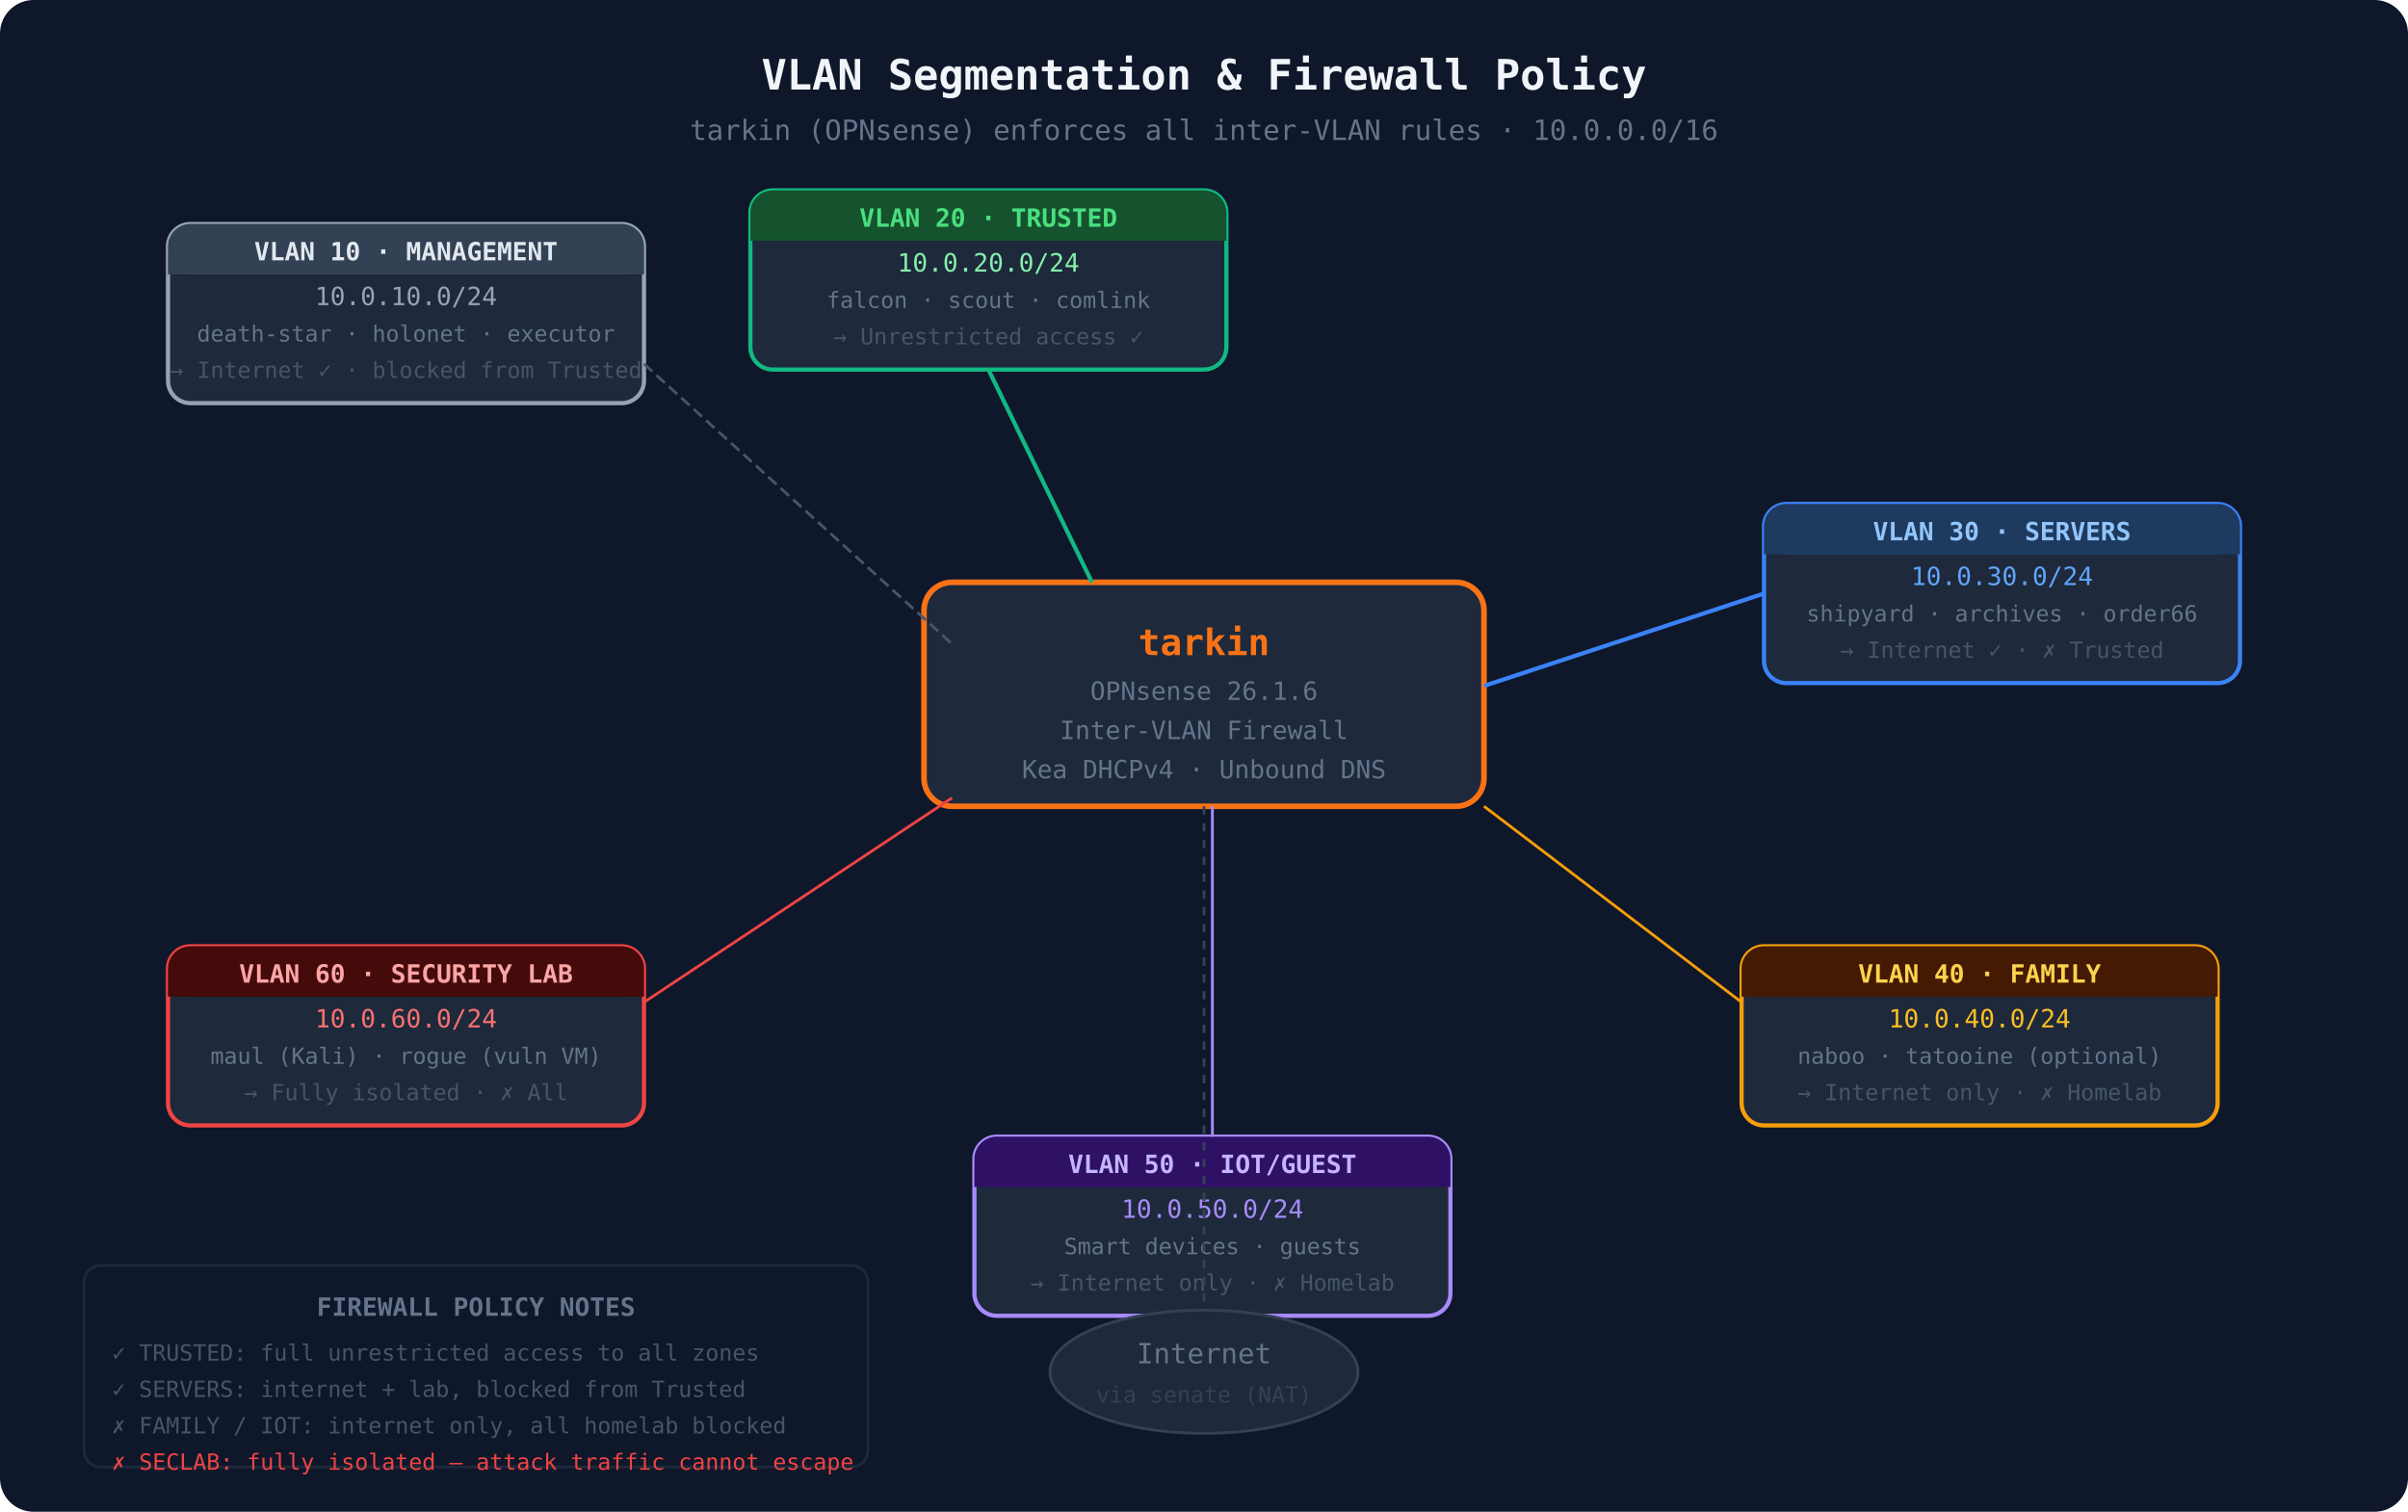
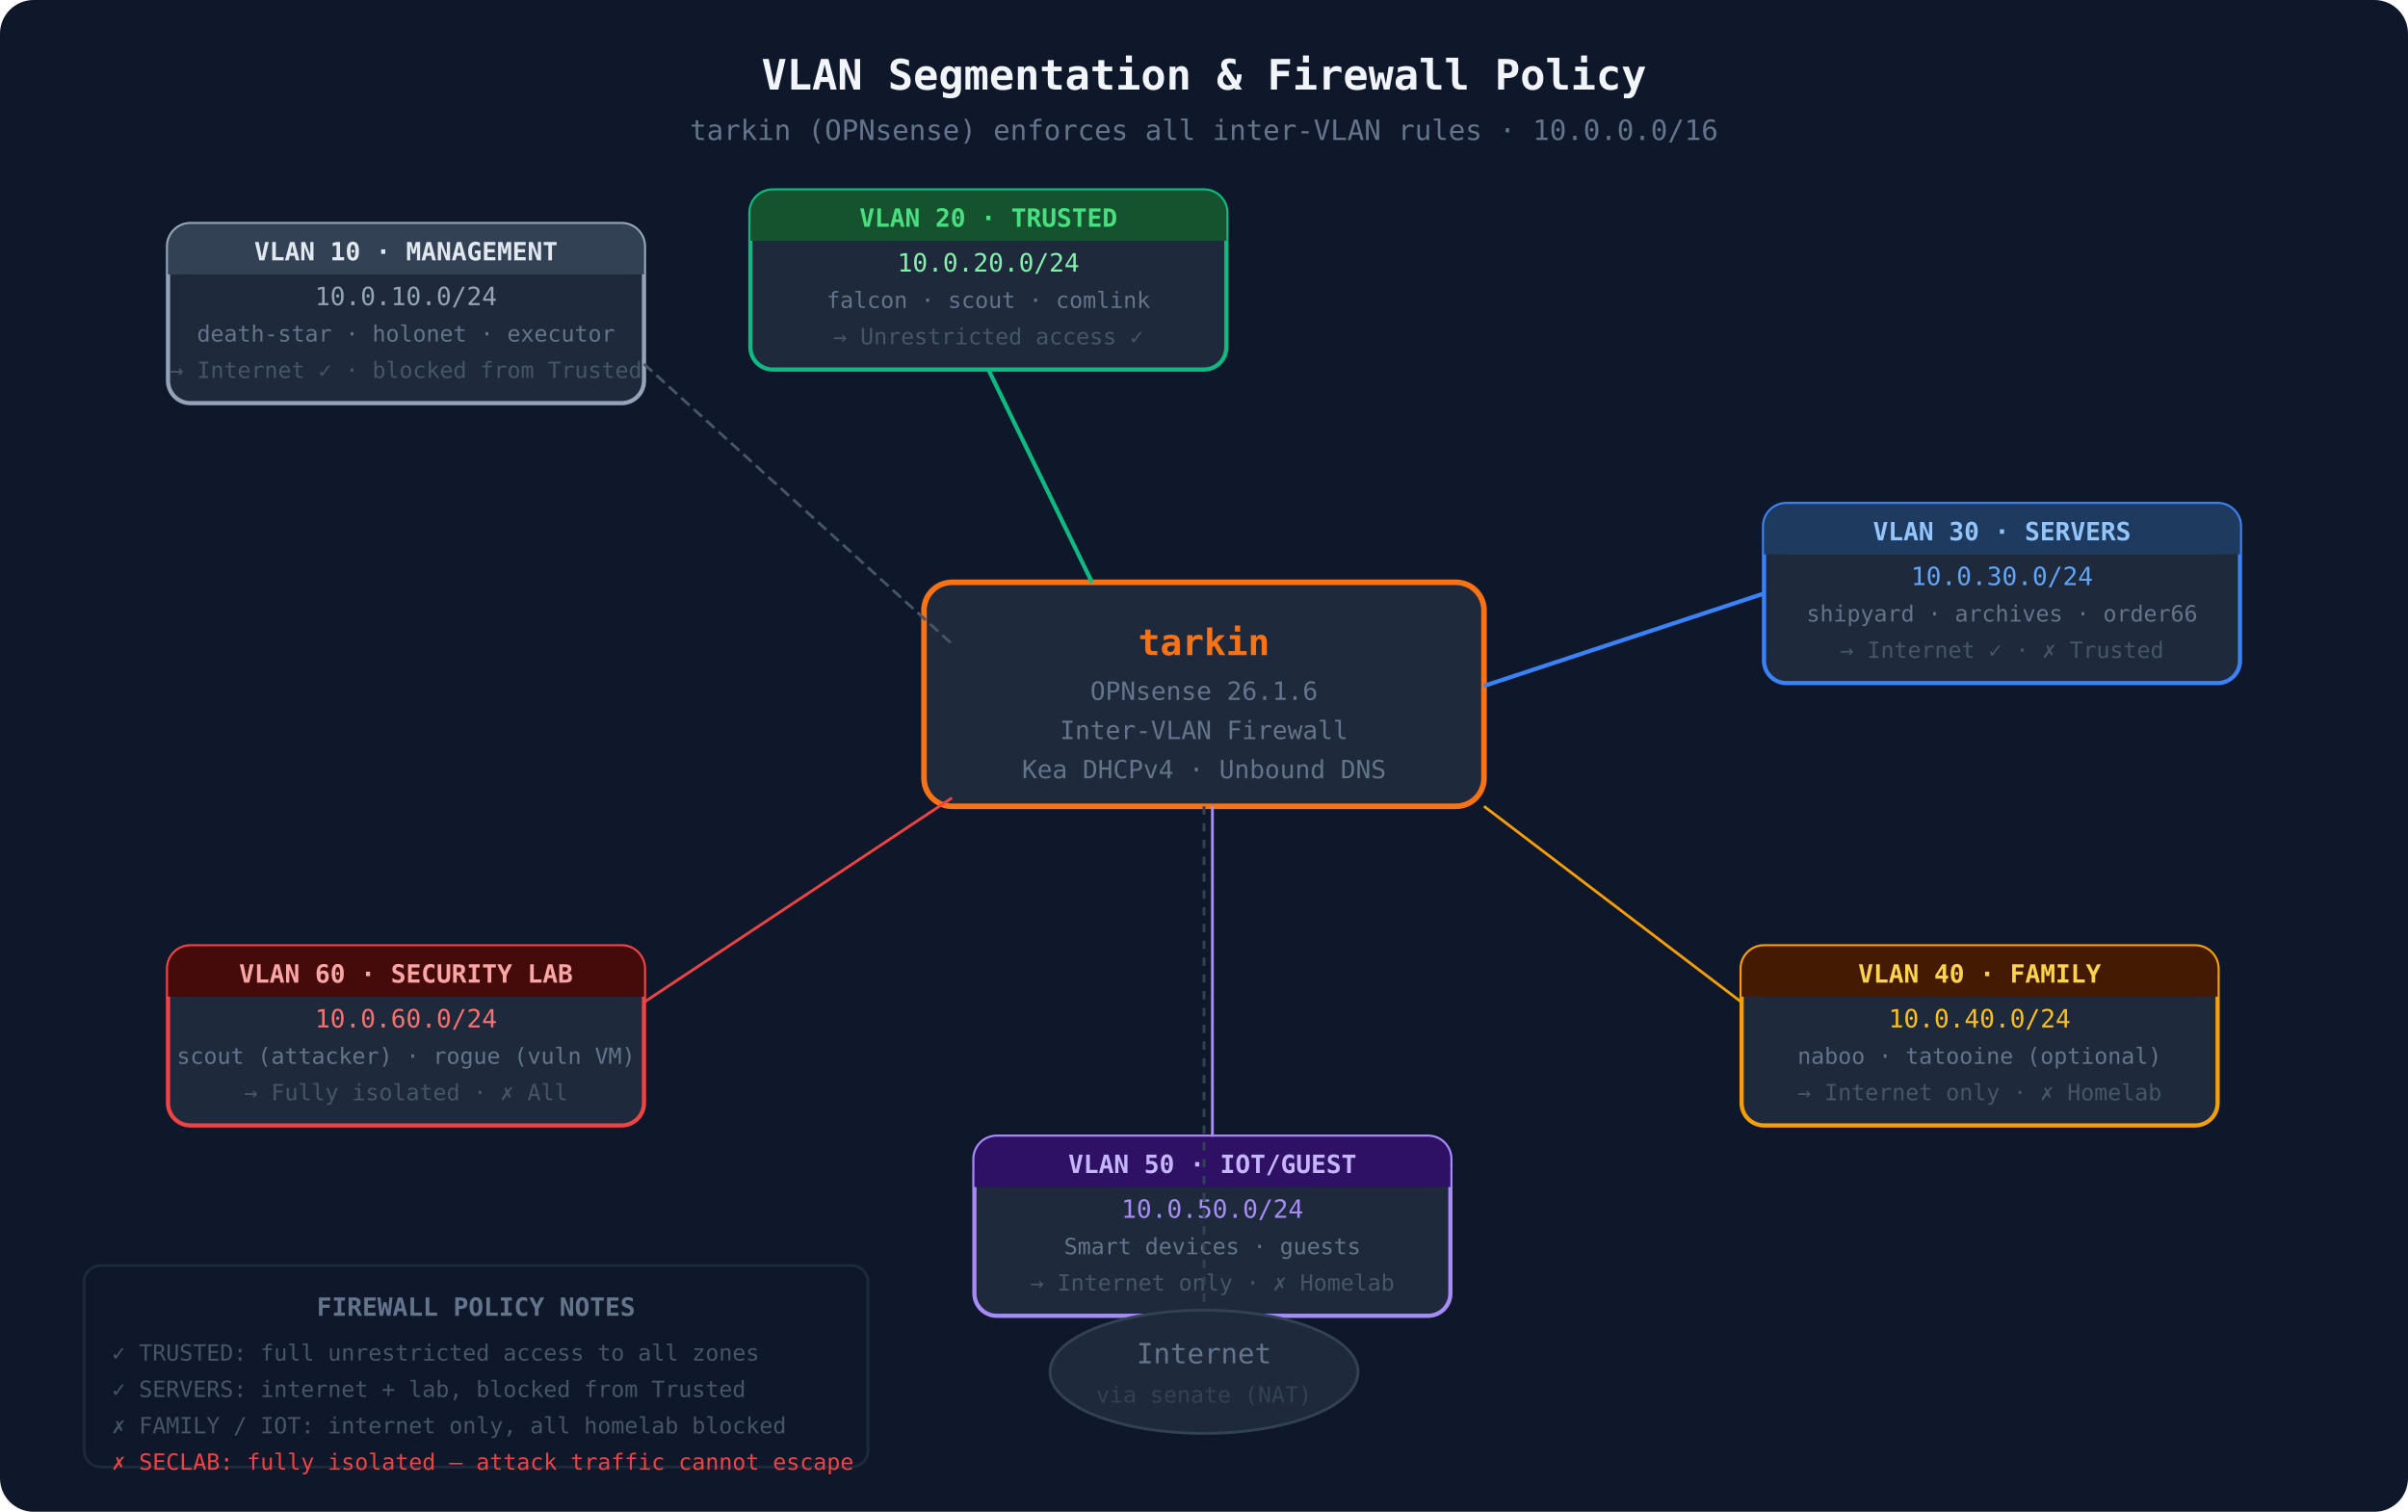
<svg xmlns="http://www.w3.org/2000/svg" viewBox="0 0 860 540" width="860" height="540">
  <rect width="860" height="540" fill="#0f172a" rx="12" />
  <text x="430" y="32" fill="#f1f5f9" font-family="monospace" font-size="15" font-weight="bold" text-anchor="middle">VLAN Segmentation &amp; Firewall Policy</text>
  <text x="430" y="50" fill="#64748b" font-family="monospace" font-size="10" text-anchor="middle">tarkin (OPNsense) enforces all inter-VLAN rules · 10.0.0.0/16</text>
  <rect x="330" y="208" width="200" height="80" rx="10" fill="#1e293b" stroke="#f97316" stroke-width="2" />
  <text x="430" y="234" fill="#f97316" font-family="monospace" font-size="13" font-weight="bold" text-anchor="middle">tarkin</text>
  <text x="430" y="250" fill="#64748b" font-family="monospace" font-size="9" text-anchor="middle">OPNsense 26.1.6</text>
  <text x="430" y="264" fill="#64748b" font-family="monospace" font-size="9" text-anchor="middle">Inter-VLAN Firewall</text>
  <text x="430" y="278" fill="#64748b" font-family="monospace" font-size="9" text-anchor="middle">Kea DHCPv4 · Unbound DNS</text>
  <rect x="60" y="80" width="170" height="64" rx="8" fill="#1e293b" stroke="#94a3b8" stroke-width="1.5" />
  <rect x="60" y="80" width="170" height="18" rx="8" fill="#334155" />
  <rect x="60" y="91" width="170" height="7" fill="#334155" />
  <text x="145" y="93" fill="#e2e8f0" font-family="monospace" font-size="9" font-weight="bold" text-anchor="middle">VLAN 10 · MANAGEMENT</text>
  <text x="145" y="109" fill="#94a3b8" font-family="monospace" font-size="9" text-anchor="middle">10.0.10.0/24</text>
  <text x="145" y="122" fill="#64748b" font-family="monospace" font-size="8" text-anchor="middle">death-star · holonet · executor</text>
  <text x="145" y="135" fill="#475569" font-family="monospace" font-size="8" text-anchor="middle">→ Internet ✓ · blocked from Trusted</text>
  <rect x="268" y="68" width="170" height="64" rx="8" fill="#1e293b" stroke="#10b981" stroke-width="1.5" />
  <rect x="268" y="68" width="170" height="18" rx="8" fill="#14532d" />
  <rect x="268" y="79" width="170" height="7" fill="#14532d" />
  <text x="353" y="81" fill="#4ade80" font-family="monospace" font-size="9" font-weight="bold" text-anchor="middle">VLAN 20 · TRUSTED</text>
  <text x="353" y="97" fill="#86efac" font-family="monospace" font-size="9" text-anchor="middle">10.0.20.0/24</text>
  <text x="353" y="110" fill="#64748b" font-family="monospace" font-size="8" text-anchor="middle">falcon · scout · comlink</text>
  <text x="353" y="123" fill="#475569" font-family="monospace" font-size="8" text-anchor="middle">→ Unrestricted access ✓</text>
  <rect x="630" y="180" width="170" height="64" rx="8" fill="#1e293b" stroke="#3b82f6" stroke-width="1.5" />
  <rect x="630" y="180" width="170" height="18" rx="8" fill="#1e3a5f" />
  <rect x="630" y="191" width="170" height="7" fill="#1e3a5f" />
  <text x="715" y="193" fill="#93c5fd" font-family="monospace" font-size="9" font-weight="bold" text-anchor="middle">VLAN 30 · SERVERS</text>
  <text x="715" y="209" fill="#60a5fa" font-family="monospace" font-size="9" text-anchor="middle">10.0.30.0/24</text>
  <text x="715" y="222" fill="#64748b" font-family="monospace" font-size="8" text-anchor="middle">shipyard · archives · order66</text>
  <text x="715" y="235" fill="#475569" font-family="monospace" font-size="8" text-anchor="middle">→ Internet ✓ · ✗ Trusted</text>
  <rect x="622" y="338" width="170" height="64" rx="8" fill="#1e293b" stroke="#f59e0b" stroke-width="1.5" />
  <rect x="622" y="338" width="170" height="18" rx="8" fill="#451a03" />
  <rect x="622" y="349" width="170" height="7" fill="#451a03" />
  <text x="707" y="351" fill="#fcd34d" font-family="monospace" font-size="9" font-weight="bold" text-anchor="middle">VLAN 40 · FAMILY</text>
  <text x="707" y="367" fill="#fbbf24" font-family="monospace" font-size="9" text-anchor="middle">10.0.40.0/24</text>
  <text x="707" y="380" fill="#64748b" font-family="monospace" font-size="8" text-anchor="middle">naboo · tatooine (optional)</text>
  <text x="707" y="393" fill="#475569" font-family="monospace" font-size="8" text-anchor="middle">→ Internet only · ✗ Homelab</text>
  <rect x="348" y="406" width="170" height="64" rx="8" fill="#1e293b" stroke="#a78bfa" stroke-width="1.5" />
  <rect x="348" y="406" width="170" height="18" rx="8" fill="#2e1065" />
  <rect x="348" y="417" width="170" height="7" fill="#2e1065" />
  <text x="433" y="419" fill="#c4b5fd" font-family="monospace" font-size="9" font-weight="bold" text-anchor="middle">VLAN 50 · IOT/GUEST</text>
  <text x="433" y="435" fill="#a78bfa" font-family="monospace" font-size="9" text-anchor="middle">10.0.50.0/24</text>
  <text x="433" y="448" fill="#64748b" font-family="monospace" font-size="8" text-anchor="middle">Smart devices · guests</text>
  <text x="433" y="461" fill="#475569" font-family="monospace" font-size="8" text-anchor="middle">→ Internet only · ✗ Homelab</text>
  <rect x="60" y="338" width="170" height="64" rx="8" fill="#1e293b" stroke="#ef4444" stroke-width="1.5" />
  <rect x="60" y="338" width="170" height="18" rx="8" fill="#450a0a" />
  <rect x="60" y="349" width="170" height="7" fill="#450a0a" />
  <text x="145" y="351" fill="#fca5a5" font-family="monospace" font-size="9" font-weight="bold" text-anchor="middle">VLAN 60 · SECURITY LAB</text>
  <text x="145" y="367" fill="#f87171" font-family="monospace" font-size="9" text-anchor="middle">10.0.60.0/24</text>
-   <text x="145" y="380" fill="#64748b" font-family="monospace" font-size="8" text-anchor="middle">maul (Kali) · rogue (vuln VM)</text>
+   <text x="145" y="380" fill="#64748b" font-family="monospace" font-size="8" text-anchor="middle">scout (attacker) · rogue (vuln VM)</text>
  <text x="145" y="393" fill="#475569" font-family="monospace" font-size="8" text-anchor="middle">→ Fully isolated · ✗ All</text>
  <line x1="230" y1="130" x2="340" y2="230" stroke="#475569" stroke-width="1" stroke-dasharray="4,2" />
  <line x1="353" y1="132" x2="390" y2="208" stroke="#10b981" stroke-width="1.5" />
  <line x1="630" y1="212" x2="530" y2="245" stroke="#3b82f6" stroke-width="1.5" />
  <line x1="622" y1="358" x2="530" y2="288" stroke="#f59e0b" stroke-width="1" />
  <line x1="433" y1="406" x2="433" y2="288" stroke="#a78bfa" stroke-width="1" />
  <line x1="230" y1="358" x2="340" y2="285" stroke="#ef4444" stroke-width="1" />
  <ellipse cx="430" cy="490" rx="55" ry="22" fill="#1e293b" stroke="#334155" stroke-width="1" />
  <text x="430" y="487" fill="#64748b" font-family="monospace" font-size="10" text-anchor="middle">Internet</text>
  <text x="430" y="501" fill="#334155" font-family="monospace" font-size="8" text-anchor="middle">via senate (NAT)</text>
  <line x1="430" y1="288" x2="430" y2="468" stroke="#334155" stroke-width="1" stroke-dasharray="3,3" />
  <rect x="30" y="452" width="280" height="72" rx="6" fill="#0f172a" stroke="#1e293b" stroke-width="1" />
  <text x="170" y="470" fill="#64748b" font-family="monospace" font-size="9" font-weight="bold" text-anchor="middle">FIREWALL POLICY NOTES</text>
  <text x="40" y="486" fill="#475569" font-family="monospace" font-size="8">✓ TRUSTED: full unrestricted access to all zones</text>
  <text x="40" y="499" fill="#475569" font-family="monospace" font-size="8">✓ SERVERS: internet + lab, blocked from Trusted</text>
  <text x="40" y="512" fill="#475569" font-family="monospace" font-size="8">✗ FAMILY / IOT: internet only, all homelab blocked</text>
  <text x="40" y="525" fill="#ef4444" font-family="monospace" font-size="8">✗ SECLAB: fully isolated — attack traffic cannot escape</text>
</svg>
